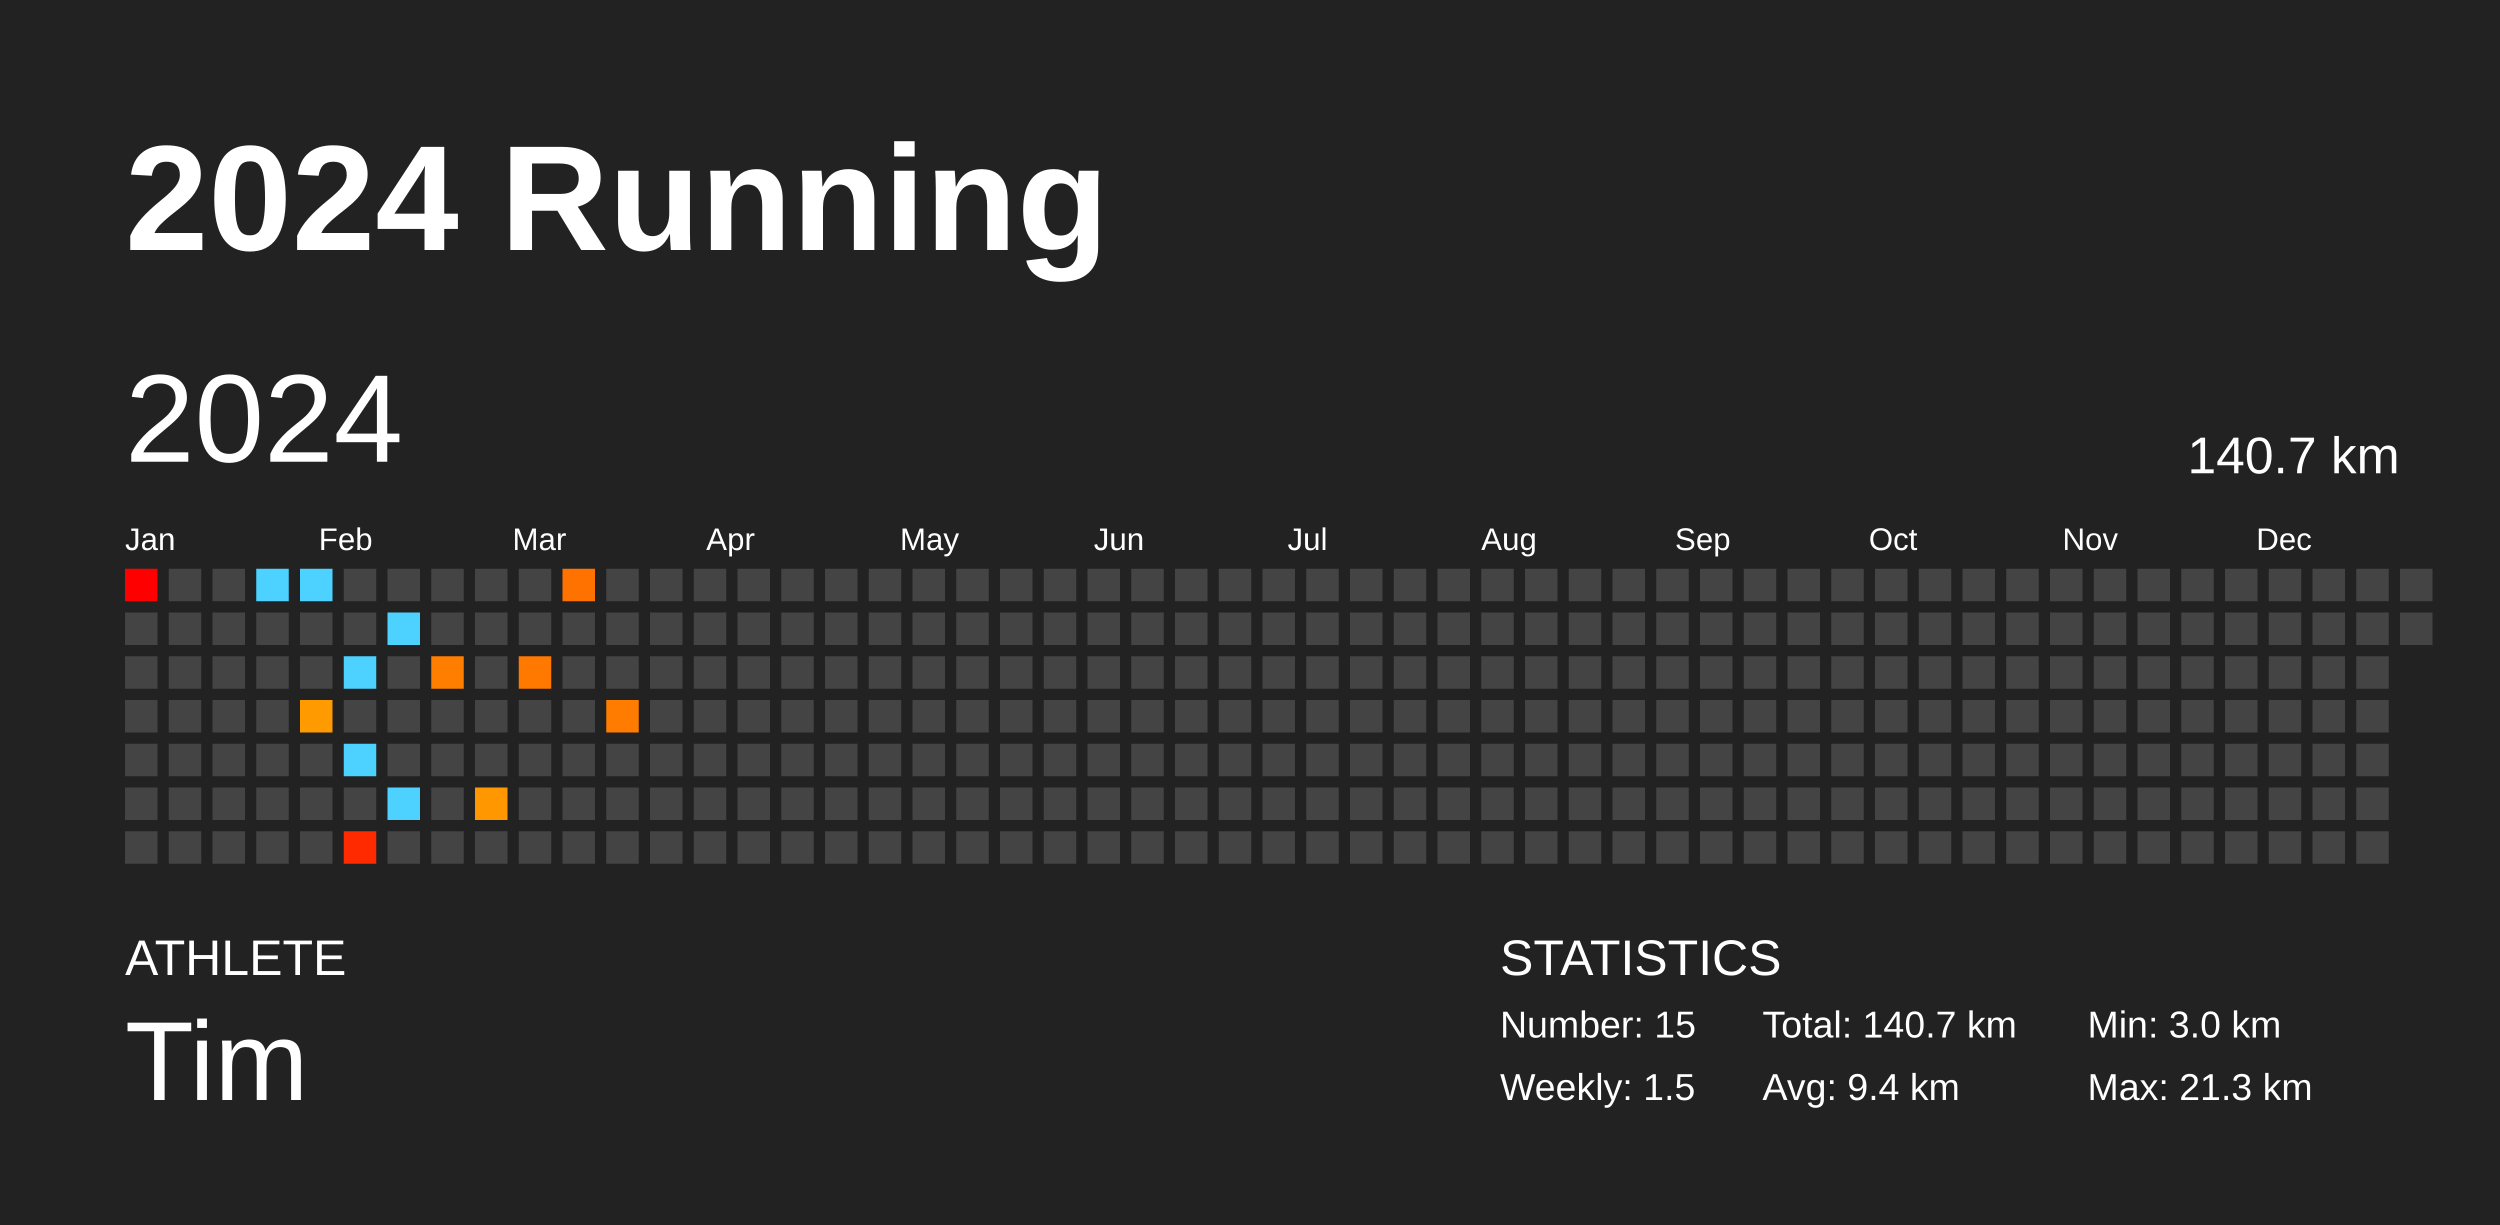
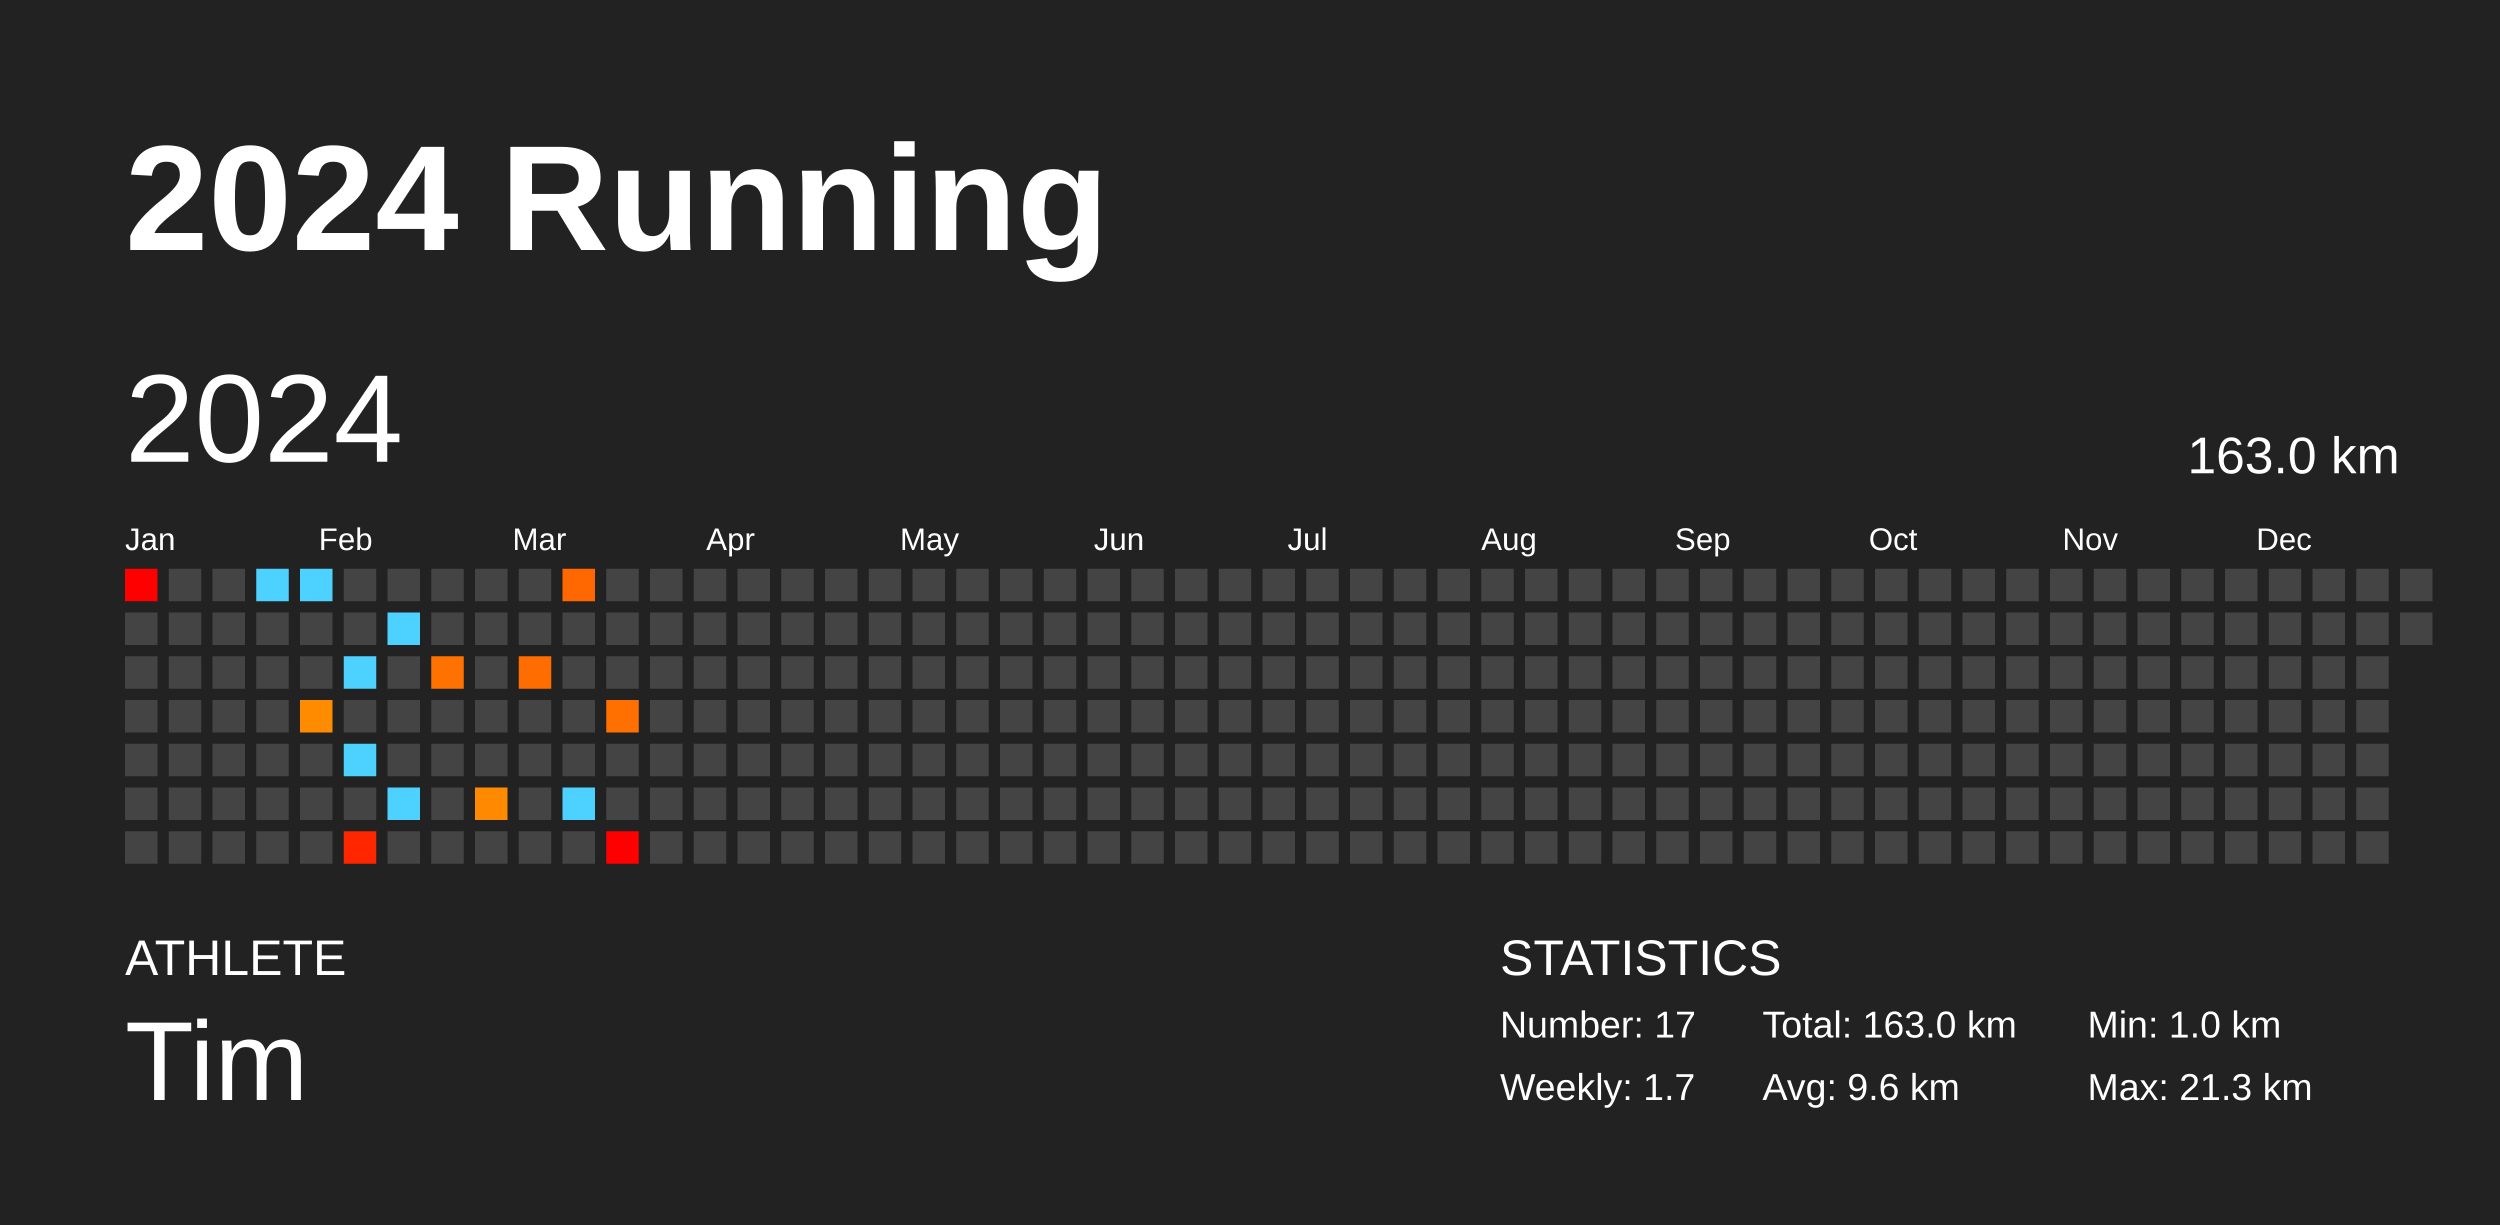
<svg xmlns="http://www.w3.org/2000/svg" baseProfile="full" height="98mm" version="1.1" viewBox="0,0,200,98" width="200mm">
  <defs />
  <rect fill="#222222" height="98" width="200" x="0" y="0" />
  <text fill="#FFFFFF" style="font-size:12px; font-family:Arial; font-weight:bold;" x="10" y="20">2024 Running</text>
  <text fill="#FFFFFF" style="font-size:4px; font-family:Arial" x="10" y="78">ATHLETE</text>
  <text fill="#FFFFFF" style="font-size:9px; font-family:Arial" x="10" y="88">Tim</text>
  <text fill="#FFFFFF" style="font-size:4px; font-family:Arial" x="120" y="78">STATISTICS</text>
-   <text fill="#FFFFFF" style="font-size:3px; font-family:Arial" x="120" y="83">Number: 15</text>
-   <text fill="#FFFFFF" style="font-size:3px; font-family:Arial" x="120" y="88">Weekly: 1.5</text>
-   <text fill="#FFFFFF" style="font-size:3px; font-family:Arial" x="141" y="83">Total: 140.7 km</text>
-   <text fill="#FFFFFF" style="font-size:3px; font-family:Arial" x="141" y="88">Avg: 9.4 km</text>
-   <text fill="#FFFFFF" style="font-size:3px; font-family:Arial" x="167" y="83">Min: 3.0 km</text>
+   <text fill="#FFFFFF" style="font-size:3px; font-family:Arial" x="120" y="83">Number: 17</text>
+   <text fill="#FFFFFF" style="font-size:3px; font-family:Arial" x="120" y="88">Weekly: 1.7</text>
+   <text fill="#FFFFFF" style="font-size:3px; font-family:Arial" x="141" y="83">Total: 163.0 km</text>
+   <text fill="#FFFFFF" style="font-size:3px; font-family:Arial" x="141" y="88">Avg: 9.6 km</text>
+   <text fill="#FFFFFF" style="font-size:3px; font-family:Arial" x="167" y="83">Min: 1.0 km</text>
  <text fill="#FFFFFF" style="font-size:3px; font-family:Arial" x="167" y="88">Max: 21.3 km</text>
  <text dominant-baseline="hanging" fill="#FFFFFF" style="font-size:10.0px; font-family:Arial;" x="10" y="30">2024</text>
-   <text dominant-baseline="hanging" fill="#FFFFFF" style="font-size:4.125px; font-family:Arial;" x="175" y="35">140.7 km</text>
+   <text dominant-baseline="hanging" fill="#FFFFFF" style="font-size:4.125px; font-family:Arial;" x="175" y="35">163.0 km</text>
  <text fill="#FFFFFF" style="font-size:2.5px; font-family:Arial" x="10.0" y="44">Jan</text>
  <text fill="#FFFFFF" style="font-size:2.5px; font-family:Arial" x="25.5" y="44">Feb</text>
  <text fill="#FFFFFF" style="font-size:2.5px; font-family:Arial" x="41.0" y="44">Mar</text>
  <text fill="#FFFFFF" style="font-size:2.5px; font-family:Arial" x="56.5" y="44">Apr</text>
  <text fill="#FFFFFF" style="font-size:2.5px; font-family:Arial" x="72.0" y="44">May</text>
  <text fill="#FFFFFF" style="font-size:2.5px; font-family:Arial" x="87.5" y="44">Jun</text>
  <text fill="#FFFFFF" style="font-size:2.5px; font-family:Arial" x="103.0" y="44">Jul</text>
  <text fill="#FFFFFF" style="font-size:2.5px; font-family:Arial" x="118.5" y="44">Aug</text>
  <text fill="#FFFFFF" style="font-size:2.5px; font-family:Arial" x="134.0" y="44">Sep</text>
  <text fill="#FFFFFF" style="font-size:2.5px; font-family:Arial" x="149.5" y="44">Oct</text>
  <text fill="#FFFFFF" style="font-size:2.5px; font-family:Arial" x="165.0" y="44">Nov</text>
  <text fill="#FFFFFF" style="font-size:2.5px; font-family:Arial" x="180.5" y="44">Dec</text>
  <rect fill="red" height="2.6" width="2.6" x="10.0" y="45.5" />
  <rect fill="#444444" height="2.6" width="2.6" x="10.0" y="49.0" />
  <rect fill="#444444" height="2.6" width="2.6" x="10.0" y="52.5" />
  <rect fill="#444444" height="2.6" width="2.6" x="10.0" y="56.0" />
  <rect fill="#444444" height="2.6" width="2.6" x="10.0" y="59.5" />
  <rect fill="#444444" height="2.6" width="2.6" x="10.0" y="63.0" />
  <rect fill="#444444" height="2.6" width="2.6" x="10.0" y="66.5" />
  <rect fill="#444444" height="2.6" width="2.6" x="13.5" y="45.5" />
  <rect fill="#444444" height="2.6" width="2.6" x="13.5" y="49.0" />
  <rect fill="#444444" height="2.6" width="2.6" x="13.5" y="52.5" />
  <rect fill="#444444" height="2.6" width="2.6" x="13.5" y="56.0" />
  <rect fill="#444444" height="2.6" width="2.6" x="13.5" y="59.5" />
  <rect fill="#444444" height="2.6" width="2.6" x="13.5" y="63.0" />
  <rect fill="#444444" height="2.6" width="2.6" x="13.5" y="66.5" />
  <rect fill="#444444" height="2.6" width="2.6" x="17.0" y="45.5" />
  <rect fill="#444444" height="2.6" width="2.6" x="17.0" y="49.0" />
  <rect fill="#444444" height="2.6" width="2.6" x="17.0" y="52.5" />
  <rect fill="#444444" height="2.6" width="2.6" x="17.0" y="56.0" />
  <rect fill="#444444" height="2.6" width="2.6" x="17.0" y="59.5" />
  <rect fill="#444444" height="2.6" width="2.6" x="17.0" y="63.0" />
  <rect fill="#444444" height="2.6" width="2.6" x="17.0" y="66.5" />
  <rect fill="#4dd2ff" height="2.6" width="2.6" x="20.5" y="45.5" />
  <rect fill="#444444" height="2.6" width="2.6" x="20.5" y="49.0" />
  <rect fill="#444444" height="2.6" width="2.6" x="20.5" y="52.5" />
  <rect fill="#444444" height="2.6" width="2.6" x="20.5" y="56.0" />
  <rect fill="#444444" height="2.6" width="2.6" x="20.5" y="59.5" />
  <rect fill="#444444" height="2.6" width="2.6" x="20.5" y="63.0" />
  <rect fill="#444444" height="2.6" width="2.6" x="20.5" y="66.5" />
  <rect fill="#4dd2ff" height="2.6" width="2.6" x="24.0" y="45.5" />
  <rect fill="#444444" height="2.6" width="2.6" x="24.0" y="49.0" />
  <rect fill="#444444" height="2.6" width="2.6" x="24.0" y="52.5" />
-   <rect fill="#ff9b00" height="2.6" width="2.6" x="24.0" y="56.0" />
+   <rect fill="#ff8c00" height="2.6" width="2.6" x="24.0" y="56.0" />
  <rect fill="#444444" height="2.6" width="2.6" x="24.0" y="59.5" />
  <rect fill="#444444" height="2.6" width="2.6" x="24.0" y="63.0" />
  <rect fill="#444444" height="2.6" width="2.6" x="24.0" y="66.5" />
  <rect fill="#444444" height="2.6" width="2.6" x="27.5" y="45.5" />
  <rect fill="#444444" height="2.6" width="2.6" x="27.5" y="49.0" />
  <rect fill="#4dd2ff" height="2.6" width="2.6" x="27.5" y="52.5" />
  <rect fill="#444444" height="2.6" width="2.6" x="27.5" y="56.0" />
  <rect fill="#4dd2ff" height="2.6" width="2.6" x="27.5" y="59.5" />
  <rect fill="#444444" height="2.6" width="2.6" x="27.5" y="63.0" />
-   <rect fill="#ff2a00" height="2.6" width="2.6" x="27.5" y="66.5" />
+   <rect fill="#ff2600" height="2.6" width="2.6" x="27.5" y="66.5" />
  <rect fill="#444444" height="2.6" width="2.6" x="31.0" y="45.5" />
  <rect fill="#4dd2ff" height="2.6" width="2.6" x="31.0" y="49.0" />
  <rect fill="#444444" height="2.6" width="2.6" x="31.0" y="52.5" />
  <rect fill="#444444" height="2.6" width="2.6" x="31.0" y="56.0" />
  <rect fill="#444444" height="2.6" width="2.6" x="31.0" y="59.5" />
  <rect fill="#4dd2ff" height="2.6" width="2.6" x="31.0" y="63.0" />
  <rect fill="#444444" height="2.6" width="2.6" x="31.0" y="66.5" />
  <rect fill="#444444" height="2.6" width="2.6" x="34.5" y="45.5" />
  <rect fill="#444444" height="2.6" width="2.6" x="34.5" y="49.0" />
-   <rect fill="#ff7e00" height="2.6" width="2.6" x="34.5" y="52.5" />
+   <rect fill="#ff7200" height="2.6" width="2.6" x="34.5" y="52.5" />
  <rect fill="#444444" height="2.6" width="2.6" x="34.5" y="56.0" />
  <rect fill="#444444" height="2.6" width="2.6" x="34.5" y="59.5" />
  <rect fill="#444444" height="2.6" width="2.6" x="34.5" y="63.0" />
  <rect fill="#444444" height="2.6" width="2.6" x="34.5" y="66.5" />
  <rect fill="#444444" height="2.6" width="2.6" x="38.0" y="45.5" />
  <rect fill="#444444" height="2.6" width="2.6" x="38.0" y="49.0" />
  <rect fill="#444444" height="2.6" width="2.6" x="38.0" y="52.5" />
  <rect fill="#444444" height="2.6" width="2.6" x="38.0" y="56.0" />
  <rect fill="#444444" height="2.6" width="2.6" x="38.0" y="59.5" />
-   <rect fill="#ff9800" height="2.6" width="2.6" x="38.0" y="63.0" />
+   <rect fill="#ff8900" height="2.6" width="2.6" x="38.0" y="63.0" />
  <rect fill="#444444" height="2.6" width="2.6" x="38.0" y="66.5" />
  <rect fill="#444444" height="2.6" width="2.6" x="41.5" y="45.5" />
  <rect fill="#444444" height="2.6" width="2.6" x="41.5" y="49.0" />
-   <rect fill="#ff7800" height="2.6" width="2.6" x="41.5" y="52.5" />
+   <rect fill="#ff6c00" height="2.6" width="2.6" x="41.5" y="52.5" />
  <rect fill="#444444" height="2.6" width="2.6" x="41.5" y="56.0" />
  <rect fill="#444444" height="2.6" width="2.6" x="41.5" y="59.5" />
  <rect fill="#444444" height="2.6" width="2.6" x="41.5" y="63.0" />
  <rect fill="#444444" height="2.6" width="2.6" x="41.5" y="66.5" />
-   <rect fill="#ff7200" height="2.6" width="2.6" x="45.0" y="45.5" />
+   <rect fill="#ff6700" height="2.6" width="2.6" x="45.0" y="45.5" />
  <rect fill="#444444" height="2.6" width="2.6" x="45.0" y="49.0" />
  <rect fill="#444444" height="2.6" width="2.6" x="45.0" y="52.5" />
  <rect fill="#444444" height="2.6" width="2.6" x="45.0" y="56.0" />
  <rect fill="#444444" height="2.6" width="2.6" x="45.0" y="59.5" />
-   <rect fill="#444444" height="2.6" width="2.6" x="45.0" y="63.0" />
+   <rect fill="#4dd2ff" height="2.6" width="2.6" x="45.0" y="63.0" />
  <rect fill="#444444" height="2.6" width="2.6" x="45.0" y="66.5" />
  <rect fill="#444444" height="2.6" width="2.6" x="48.5" y="45.5" />
  <rect fill="#444444" height="2.6" width="2.6" x="48.5" y="49.0" />
  <rect fill="#444444" height="2.6" width="2.6" x="48.5" y="52.5" />
-   <rect fill="#ff7c00" height="2.6" width="2.6" x="48.5" y="56.0" />
+   <rect fill="#ff7000" height="2.6" width="2.6" x="48.5" y="56.0" />
  <rect fill="#444444" height="2.6" width="2.6" x="48.5" y="59.5" />
  <rect fill="#444444" height="2.6" width="2.6" x="48.5" y="63.0" />
-   <rect fill="#444444" height="2.6" width="2.6" x="48.5" y="66.5" />
+   <rect fill="red" height="2.6" width="2.6" x="48.5" y="66.5" />
  <rect fill="#444444" height="2.6" width="2.6" x="52.0" y="45.5" />
  <rect fill="#444444" height="2.6" width="2.6" x="52.0" y="49.0" />
  <rect fill="#444444" height="2.6" width="2.6" x="52.0" y="52.5" />
  <rect fill="#444444" height="2.6" width="2.6" x="52.0" y="56.0" />
  <rect fill="#444444" height="2.6" width="2.6" x="52.0" y="59.5" />
  <rect fill="#444444" height="2.6" width="2.6" x="52.0" y="63.0" />
  <rect fill="#444444" height="2.6" width="2.6" x="52.0" y="66.5" />
  <rect fill="#444444" height="2.6" width="2.6" x="55.5" y="45.5" />
  <rect fill="#444444" height="2.6" width="2.6" x="55.5" y="49.0" />
  <rect fill="#444444" height="2.6" width="2.6" x="55.5" y="52.5" />
  <rect fill="#444444" height="2.6" width="2.6" x="55.5" y="56.0" />
  <rect fill="#444444" height="2.6" width="2.6" x="55.5" y="59.5" />
  <rect fill="#444444" height="2.6" width="2.6" x="55.5" y="63.0" />
  <rect fill="#444444" height="2.6" width="2.6" x="55.5" y="66.5" />
  <rect fill="#444444" height="2.6" width="2.6" x="59.0" y="45.5" />
  <rect fill="#444444" height="2.6" width="2.6" x="59.0" y="49.0" />
  <rect fill="#444444" height="2.6" width="2.6" x="59.0" y="52.5" />
  <rect fill="#444444" height="2.6" width="2.6" x="59.0" y="56.0" />
  <rect fill="#444444" height="2.6" width="2.6" x="59.0" y="59.5" />
  <rect fill="#444444" height="2.6" width="2.6" x="59.0" y="63.0" />
  <rect fill="#444444" height="2.6" width="2.6" x="59.0" y="66.5" />
  <rect fill="#444444" height="2.6" width="2.6" x="62.5" y="45.5" />
  <rect fill="#444444" height="2.6" width="2.6" x="62.5" y="49.0" />
  <rect fill="#444444" height="2.6" width="2.6" x="62.5" y="52.5" />
  <rect fill="#444444" height="2.6" width="2.6" x="62.5" y="56.0" />
  <rect fill="#444444" height="2.6" width="2.6" x="62.5" y="59.5" />
  <rect fill="#444444" height="2.6" width="2.6" x="62.5" y="63.0" />
  <rect fill="#444444" height="2.6" width="2.6" x="62.5" y="66.5" />
  <rect fill="#444444" height="2.6" width="2.6" x="66.0" y="45.5" />
  <rect fill="#444444" height="2.6" width="2.6" x="66.0" y="49.0" />
  <rect fill="#444444" height="2.6" width="2.6" x="66.0" y="52.5" />
  <rect fill="#444444" height="2.6" width="2.6" x="66.0" y="56.0" />
  <rect fill="#444444" height="2.6" width="2.6" x="66.0" y="59.5" />
  <rect fill="#444444" height="2.6" width="2.6" x="66.0" y="63.0" />
  <rect fill="#444444" height="2.6" width="2.6" x="66.0" y="66.5" />
  <rect fill="#444444" height="2.6" width="2.6" x="69.5" y="45.5" />
  <rect fill="#444444" height="2.6" width="2.6" x="69.5" y="49.0" />
  <rect fill="#444444" height="2.6" width="2.6" x="69.5" y="52.5" />
  <rect fill="#444444" height="2.6" width="2.6" x="69.5" y="56.0" />
  <rect fill="#444444" height="2.6" width="2.6" x="69.5" y="59.5" />
  <rect fill="#444444" height="2.6" width="2.6" x="69.5" y="63.0" />
  <rect fill="#444444" height="2.6" width="2.6" x="69.5" y="66.5" />
  <rect fill="#444444" height="2.6" width="2.6" x="73.0" y="45.5" />
  <rect fill="#444444" height="2.6" width="2.6" x="73.0" y="49.0" />
  <rect fill="#444444" height="2.6" width="2.6" x="73.0" y="52.5" />
  <rect fill="#444444" height="2.6" width="2.6" x="73.0" y="56.0" />
  <rect fill="#444444" height="2.6" width="2.6" x="73.0" y="59.5" />
  <rect fill="#444444" height="2.6" width="2.6" x="73.0" y="63.0" />
  <rect fill="#444444" height="2.6" width="2.6" x="73.0" y="66.5" />
  <rect fill="#444444" height="2.6" width="2.6" x="76.5" y="45.5" />
  <rect fill="#444444" height="2.6" width="2.6" x="76.5" y="49.0" />
  <rect fill="#444444" height="2.6" width="2.6" x="76.5" y="52.5" />
  <rect fill="#444444" height="2.6" width="2.6" x="76.5" y="56.0" />
  <rect fill="#444444" height="2.6" width="2.6" x="76.5" y="59.5" />
  <rect fill="#444444" height="2.6" width="2.6" x="76.5" y="63.0" />
  <rect fill="#444444" height="2.6" width="2.6" x="76.5" y="66.5" />
  <rect fill="#444444" height="2.6" width="2.6" x="80.0" y="45.5" />
  <rect fill="#444444" height="2.6" width="2.6" x="80.0" y="49.0" />
  <rect fill="#444444" height="2.6" width="2.6" x="80.0" y="52.5" />
  <rect fill="#444444" height="2.6" width="2.6" x="80.0" y="56.0" />
  <rect fill="#444444" height="2.6" width="2.6" x="80.0" y="59.5" />
  <rect fill="#444444" height="2.6" width="2.6" x="80.0" y="63.0" />
  <rect fill="#444444" height="2.6" width="2.6" x="80.0" y="66.5" />
  <rect fill="#444444" height="2.6" width="2.6" x="83.5" y="45.5" />
  <rect fill="#444444" height="2.6" width="2.6" x="83.5" y="49.0" />
  <rect fill="#444444" height="2.6" width="2.6" x="83.5" y="52.5" />
  <rect fill="#444444" height="2.6" width="2.6" x="83.5" y="56.0" />
  <rect fill="#444444" height="2.6" width="2.6" x="83.5" y="59.5" />
  <rect fill="#444444" height="2.6" width="2.6" x="83.5" y="63.0" />
  <rect fill="#444444" height="2.6" width="2.6" x="83.5" y="66.5" />
  <rect fill="#444444" height="2.6" width="2.6" x="87.0" y="45.5" />
  <rect fill="#444444" height="2.6" width="2.6" x="87.0" y="49.0" />
  <rect fill="#444444" height="2.6" width="2.6" x="87.0" y="52.5" />
  <rect fill="#444444" height="2.6" width="2.6" x="87.0" y="56.0" />
  <rect fill="#444444" height="2.6" width="2.6" x="87.0" y="59.5" />
  <rect fill="#444444" height="2.6" width="2.6" x="87.0" y="63.0" />
  <rect fill="#444444" height="2.6" width="2.6" x="87.0" y="66.5" />
  <rect fill="#444444" height="2.6" width="2.6" x="90.5" y="45.5" />
  <rect fill="#444444" height="2.6" width="2.6" x="90.5" y="49.0" />
  <rect fill="#444444" height="2.6" width="2.6" x="90.5" y="52.5" />
  <rect fill="#444444" height="2.6" width="2.6" x="90.5" y="56.0" />
  <rect fill="#444444" height="2.6" width="2.6" x="90.5" y="59.5" />
  <rect fill="#444444" height="2.6" width="2.6" x="90.5" y="63.0" />
  <rect fill="#444444" height="2.6" width="2.6" x="90.5" y="66.5" />
  <rect fill="#444444" height="2.6" width="2.6" x="94.0" y="45.5" />
  <rect fill="#444444" height="2.6" width="2.6" x="94.0" y="49.0" />
  <rect fill="#444444" height="2.6" width="2.6" x="94.0" y="52.5" />
  <rect fill="#444444" height="2.6" width="2.6" x="94.0" y="56.0" />
  <rect fill="#444444" height="2.6" width="2.6" x="94.0" y="59.5" />
  <rect fill="#444444" height="2.6" width="2.6" x="94.0" y="63.0" />
  <rect fill="#444444" height="2.6" width="2.6" x="94.0" y="66.5" />
  <rect fill="#444444" height="2.6" width="2.6" x="97.5" y="45.5" />
  <rect fill="#444444" height="2.6" width="2.6" x="97.5" y="49.0" />
  <rect fill="#444444" height="2.6" width="2.6" x="97.5" y="52.5" />
  <rect fill="#444444" height="2.6" width="2.6" x="97.5" y="56.0" />
  <rect fill="#444444" height="2.6" width="2.6" x="97.5" y="59.5" />
  <rect fill="#444444" height="2.6" width="2.6" x="97.5" y="63.0" />
  <rect fill="#444444" height="2.6" width="2.6" x="97.5" y="66.5" />
  <rect fill="#444444" height="2.6" width="2.6" x="101.0" y="45.5" />
  <rect fill="#444444" height="2.6" width="2.6" x="101.0" y="49.0" />
  <rect fill="#444444" height="2.6" width="2.6" x="101.0" y="52.5" />
  <rect fill="#444444" height="2.6" width="2.6" x="101.0" y="56.0" />
  <rect fill="#444444" height="2.6" width="2.6" x="101.0" y="59.5" />
  <rect fill="#444444" height="2.6" width="2.6" x="101.0" y="63.0" />
  <rect fill="#444444" height="2.6" width="2.6" x="101.0" y="66.5" />
  <rect fill="#444444" height="2.6" width="2.6" x="104.5" y="45.5" />
  <rect fill="#444444" height="2.6" width="2.6" x="104.5" y="49.0" />
  <rect fill="#444444" height="2.6" width="2.6" x="104.5" y="52.5" />
  <rect fill="#444444" height="2.6" width="2.6" x="104.5" y="56.0" />
  <rect fill="#444444" height="2.6" width="2.6" x="104.5" y="59.5" />
  <rect fill="#444444" height="2.6" width="2.6" x="104.5" y="63.0" />
  <rect fill="#444444" height="2.6" width="2.6" x="104.5" y="66.5" />
  <rect fill="#444444" height="2.6" width="2.6" x="108.0" y="45.5" />
  <rect fill="#444444" height="2.6" width="2.6" x="108.0" y="49.0" />
  <rect fill="#444444" height="2.6" width="2.6" x="108.0" y="52.5" />
  <rect fill="#444444" height="2.6" width="2.6" x="108.0" y="56.0" />
  <rect fill="#444444" height="2.6" width="2.6" x="108.0" y="59.5" />
  <rect fill="#444444" height="2.6" width="2.6" x="108.0" y="63.0" />
  <rect fill="#444444" height="2.6" width="2.6" x="108.0" y="66.5" />
  <rect fill="#444444" height="2.6" width="2.6" x="111.5" y="45.5" />
  <rect fill="#444444" height="2.6" width="2.6" x="111.5" y="49.0" />
  <rect fill="#444444" height="2.6" width="2.6" x="111.5" y="52.5" />
  <rect fill="#444444" height="2.6" width="2.6" x="111.5" y="56.0" />
  <rect fill="#444444" height="2.6" width="2.6" x="111.5" y="59.5" />
  <rect fill="#444444" height="2.6" width="2.6" x="111.5" y="63.0" />
  <rect fill="#444444" height="2.6" width="2.6" x="111.5" y="66.5" />
  <rect fill="#444444" height="2.6" width="2.6" x="115.0" y="45.5" />
  <rect fill="#444444" height="2.6" width="2.6" x="115.0" y="49.0" />
  <rect fill="#444444" height="2.6" width="2.6" x="115.0" y="52.5" />
  <rect fill="#444444" height="2.6" width="2.6" x="115.0" y="56.0" />
  <rect fill="#444444" height="2.6" width="2.6" x="115.0" y="59.5" />
  <rect fill="#444444" height="2.6" width="2.6" x="115.0" y="63.0" />
  <rect fill="#444444" height="2.6" width="2.6" x="115.0" y="66.5" />
  <rect fill="#444444" height="2.6" width="2.6" x="118.5" y="45.5" />
  <rect fill="#444444" height="2.6" width="2.6" x="118.5" y="49.0" />
  <rect fill="#444444" height="2.6" width="2.6" x="118.5" y="52.5" />
  <rect fill="#444444" height="2.6" width="2.6" x="118.5" y="56.0" />
  <rect fill="#444444" height="2.6" width="2.6" x="118.5" y="59.5" />
  <rect fill="#444444" height="2.6" width="2.6" x="118.5" y="63.0" />
  <rect fill="#444444" height="2.6" width="2.6" x="118.5" y="66.5" />
  <rect fill="#444444" height="2.6" width="2.6" x="122.0" y="45.5" />
  <rect fill="#444444" height="2.6" width="2.6" x="122.0" y="49.0" />
  <rect fill="#444444" height="2.6" width="2.6" x="122.0" y="52.5" />
  <rect fill="#444444" height="2.6" width="2.6" x="122.0" y="56.0" />
  <rect fill="#444444" height="2.6" width="2.6" x="122.0" y="59.5" />
  <rect fill="#444444" height="2.6" width="2.6" x="122.0" y="63.0" />
  <rect fill="#444444" height="2.6" width="2.6" x="122.0" y="66.5" />
  <rect fill="#444444" height="2.6" width="2.6" x="125.5" y="45.5" />
  <rect fill="#444444" height="2.6" width="2.6" x="125.5" y="49.0" />
  <rect fill="#444444" height="2.6" width="2.6" x="125.5" y="52.5" />
  <rect fill="#444444" height="2.6" width="2.6" x="125.5" y="56.0" />
  <rect fill="#444444" height="2.6" width="2.6" x="125.5" y="59.5" />
  <rect fill="#444444" height="2.6" width="2.6" x="125.5" y="63.0" />
  <rect fill="#444444" height="2.6" width="2.6" x="125.5" y="66.5" />
  <rect fill="#444444" height="2.6" width="2.6" x="129.0" y="45.5" />
  <rect fill="#444444" height="2.6" width="2.6" x="129.0" y="49.0" />
  <rect fill="#444444" height="2.6" width="2.6" x="129.0" y="52.5" />
  <rect fill="#444444" height="2.6" width="2.6" x="129.0" y="56.0" />
  <rect fill="#444444" height="2.6" width="2.6" x="129.0" y="59.5" />
  <rect fill="#444444" height="2.6" width="2.6" x="129.0" y="63.0" />
  <rect fill="#444444" height="2.6" width="2.6" x="129.0" y="66.5" />
  <rect fill="#444444" height="2.6" width="2.6" x="132.5" y="45.5" />
  <rect fill="#444444" height="2.6" width="2.6" x="132.5" y="49.0" />
  <rect fill="#444444" height="2.6" width="2.6" x="132.5" y="52.5" />
  <rect fill="#444444" height="2.6" width="2.6" x="132.5" y="56.0" />
  <rect fill="#444444" height="2.6" width="2.6" x="132.5" y="59.5" />
  <rect fill="#444444" height="2.6" width="2.6" x="132.5" y="63.0" />
  <rect fill="#444444" height="2.6" width="2.6" x="132.5" y="66.5" />
  <rect fill="#444444" height="2.6" width="2.6" x="136.0" y="45.5" />
  <rect fill="#444444" height="2.6" width="2.6" x="136.0" y="49.0" />
  <rect fill="#444444" height="2.6" width="2.6" x="136.0" y="52.5" />
  <rect fill="#444444" height="2.6" width="2.6" x="136.0" y="56.0" />
  <rect fill="#444444" height="2.6" width="2.6" x="136.0" y="59.5" />
  <rect fill="#444444" height="2.6" width="2.6" x="136.0" y="63.0" />
  <rect fill="#444444" height="2.6" width="2.6" x="136.0" y="66.5" />
  <rect fill="#444444" height="2.6" width="2.6" x="139.5" y="45.5" />
  <rect fill="#444444" height="2.6" width="2.6" x="139.5" y="49.0" />
  <rect fill="#444444" height="2.6" width="2.6" x="139.5" y="52.5" />
  <rect fill="#444444" height="2.6" width="2.6" x="139.5" y="56.0" />
  <rect fill="#444444" height="2.6" width="2.6" x="139.5" y="59.5" />
  <rect fill="#444444" height="2.6" width="2.6" x="139.5" y="63.0" />
  <rect fill="#444444" height="2.6" width="2.6" x="139.5" y="66.5" />
  <rect fill="#444444" height="2.6" width="2.6" x="143.0" y="45.5" />
  <rect fill="#444444" height="2.6" width="2.6" x="143.0" y="49.0" />
  <rect fill="#444444" height="2.6" width="2.6" x="143.0" y="52.5" />
  <rect fill="#444444" height="2.6" width="2.6" x="143.0" y="56.0" />
  <rect fill="#444444" height="2.6" width="2.6" x="143.0" y="59.5" />
  <rect fill="#444444" height="2.6" width="2.6" x="143.0" y="63.0" />
  <rect fill="#444444" height="2.6" width="2.6" x="143.0" y="66.5" />
  <rect fill="#444444" height="2.6" width="2.6" x="146.5" y="45.5" />
  <rect fill="#444444" height="2.6" width="2.6" x="146.5" y="49.0" />
  <rect fill="#444444" height="2.6" width="2.6" x="146.5" y="52.5" />
  <rect fill="#444444" height="2.6" width="2.6" x="146.5" y="56.0" />
  <rect fill="#444444" height="2.6" width="2.6" x="146.5" y="59.5" />
  <rect fill="#444444" height="2.6" width="2.6" x="146.5" y="63.0" />
  <rect fill="#444444" height="2.6" width="2.6" x="146.5" y="66.5" />
  <rect fill="#444444" height="2.6" width="2.6" x="150.0" y="45.5" />
  <rect fill="#444444" height="2.6" width="2.6" x="150.0" y="49.0" />
  <rect fill="#444444" height="2.6" width="2.6" x="150.0" y="52.5" />
  <rect fill="#444444" height="2.6" width="2.6" x="150.0" y="56.0" />
  <rect fill="#444444" height="2.6" width="2.6" x="150.0" y="59.5" />
  <rect fill="#444444" height="2.6" width="2.6" x="150.0" y="63.0" />
  <rect fill="#444444" height="2.6" width="2.6" x="150.0" y="66.5" />
  <rect fill="#444444" height="2.6" width="2.6" x="153.5" y="45.5" />
  <rect fill="#444444" height="2.6" width="2.6" x="153.5" y="49.0" />
  <rect fill="#444444" height="2.6" width="2.6" x="153.5" y="52.5" />
  <rect fill="#444444" height="2.6" width="2.6" x="153.5" y="56.0" />
  <rect fill="#444444" height="2.6" width="2.6" x="153.5" y="59.5" />
  <rect fill="#444444" height="2.6" width="2.6" x="153.5" y="63.0" />
  <rect fill="#444444" height="2.6" width="2.6" x="153.5" y="66.5" />
  <rect fill="#444444" height="2.6" width="2.6" x="157.0" y="45.5" />
  <rect fill="#444444" height="2.6" width="2.6" x="157.0" y="49.0" />
  <rect fill="#444444" height="2.6" width="2.6" x="157.0" y="52.5" />
  <rect fill="#444444" height="2.6" width="2.6" x="157.0" y="56.0" />
  <rect fill="#444444" height="2.6" width="2.6" x="157.0" y="59.5" />
  <rect fill="#444444" height="2.6" width="2.6" x="157.0" y="63.0" />
  <rect fill="#444444" height="2.6" width="2.6" x="157.0" y="66.5" />
  <rect fill="#444444" height="2.6" width="2.6" x="160.5" y="45.5" />
  <rect fill="#444444" height="2.6" width="2.6" x="160.5" y="49.0" />
  <rect fill="#444444" height="2.6" width="2.6" x="160.5" y="52.5" />
  <rect fill="#444444" height="2.6" width="2.6" x="160.5" y="56.0" />
  <rect fill="#444444" height="2.6" width="2.6" x="160.5" y="59.5" />
  <rect fill="#444444" height="2.6" width="2.6" x="160.5" y="63.0" />
  <rect fill="#444444" height="2.6" width="2.6" x="160.5" y="66.5" />
  <rect fill="#444444" height="2.6" width="2.6" x="164.0" y="45.5" />
  <rect fill="#444444" height="2.6" width="2.6" x="164.0" y="49.0" />
  <rect fill="#444444" height="2.6" width="2.6" x="164.0" y="52.5" />
  <rect fill="#444444" height="2.6" width="2.6" x="164.0" y="56.0" />
  <rect fill="#444444" height="2.6" width="2.6" x="164.0" y="59.5" />
  <rect fill="#444444" height="2.6" width="2.6" x="164.0" y="63.0" />
  <rect fill="#444444" height="2.6" width="2.6" x="164.0" y="66.5" />
  <rect fill="#444444" height="2.6" width="2.6" x="167.5" y="45.5" />
  <rect fill="#444444" height="2.6" width="2.6" x="167.5" y="49.0" />
  <rect fill="#444444" height="2.6" width="2.6" x="167.5" y="52.5" />
  <rect fill="#444444" height="2.6" width="2.6" x="167.5" y="56.0" />
  <rect fill="#444444" height="2.6" width="2.6" x="167.5" y="59.5" />
  <rect fill="#444444" height="2.6" width="2.6" x="167.5" y="63.0" />
  <rect fill="#444444" height="2.6" width="2.6" x="167.5" y="66.5" />
  <rect fill="#444444" height="2.6" width="2.6" x="171.0" y="45.5" />
  <rect fill="#444444" height="2.6" width="2.6" x="171.0" y="49.0" />
  <rect fill="#444444" height="2.6" width="2.6" x="171.0" y="52.5" />
  <rect fill="#444444" height="2.6" width="2.6" x="171.0" y="56.0" />
  <rect fill="#444444" height="2.6" width="2.6" x="171.0" y="59.5" />
  <rect fill="#444444" height="2.6" width="2.6" x="171.0" y="63.0" />
  <rect fill="#444444" height="2.6" width="2.6" x="171.0" y="66.5" />
  <rect fill="#444444" height="2.6" width="2.6" x="174.5" y="45.5" />
  <rect fill="#444444" height="2.6" width="2.6" x="174.5" y="49.0" />
  <rect fill="#444444" height="2.6" width="2.6" x="174.5" y="52.5" />
  <rect fill="#444444" height="2.6" width="2.6" x="174.5" y="56.0" />
  <rect fill="#444444" height="2.6" width="2.6" x="174.5" y="59.5" />
  <rect fill="#444444" height="2.6" width="2.6" x="174.5" y="63.0" />
  <rect fill="#444444" height="2.6" width="2.6" x="174.5" y="66.5" />
  <rect fill="#444444" height="2.6" width="2.6" x="178.0" y="45.5" />
  <rect fill="#444444" height="2.6" width="2.6" x="178.0" y="49.0" />
  <rect fill="#444444" height="2.6" width="2.6" x="178.0" y="52.5" />
  <rect fill="#444444" height="2.6" width="2.6" x="178.0" y="56.0" />
  <rect fill="#444444" height="2.6" width="2.6" x="178.0" y="59.5" />
  <rect fill="#444444" height="2.6" width="2.6" x="178.0" y="63.0" />
  <rect fill="#444444" height="2.6" width="2.6" x="178.0" y="66.5" />
  <rect fill="#444444" height="2.6" width="2.6" x="181.5" y="45.5" />
  <rect fill="#444444" height="2.6" width="2.6" x="181.5" y="49.0" />
  <rect fill="#444444" height="2.6" width="2.6" x="181.5" y="52.5" />
  <rect fill="#444444" height="2.6" width="2.6" x="181.5" y="56.0" />
  <rect fill="#444444" height="2.6" width="2.6" x="181.5" y="59.5" />
  <rect fill="#444444" height="2.6" width="2.6" x="181.5" y="63.0" />
  <rect fill="#444444" height="2.6" width="2.6" x="181.5" y="66.5" />
  <rect fill="#444444" height="2.6" width="2.6" x="185.0" y="45.5" />
  <rect fill="#444444" height="2.6" width="2.6" x="185.0" y="49.0" />
  <rect fill="#444444" height="2.6" width="2.6" x="185.0" y="52.5" />
  <rect fill="#444444" height="2.6" width="2.6" x="185.0" y="56.0" />
  <rect fill="#444444" height="2.6" width="2.6" x="185.0" y="59.5" />
  <rect fill="#444444" height="2.6" width="2.6" x="185.0" y="63.0" />
  <rect fill="#444444" height="2.6" width="2.6" x="185.0" y="66.5" />
  <rect fill="#444444" height="2.6" width="2.6" x="188.5" y="45.5" />
  <rect fill="#444444" height="2.6" width="2.6" x="188.5" y="49.0" />
  <rect fill="#444444" height="2.6" width="2.6" x="188.5" y="52.5" />
  <rect fill="#444444" height="2.6" width="2.6" x="188.5" y="56.0" />
  <rect fill="#444444" height="2.6" width="2.6" x="188.5" y="59.5" />
  <rect fill="#444444" height="2.6" width="2.6" x="188.5" y="63.0" />
  <rect fill="#444444" height="2.6" width="2.6" x="188.5" y="66.5" />
  <rect fill="#444444" height="2.6" width="2.6" x="192.0" y="45.5" />
  <rect fill="#444444" height="2.6" width="2.6" x="192.0" y="49.0" />
</svg>
